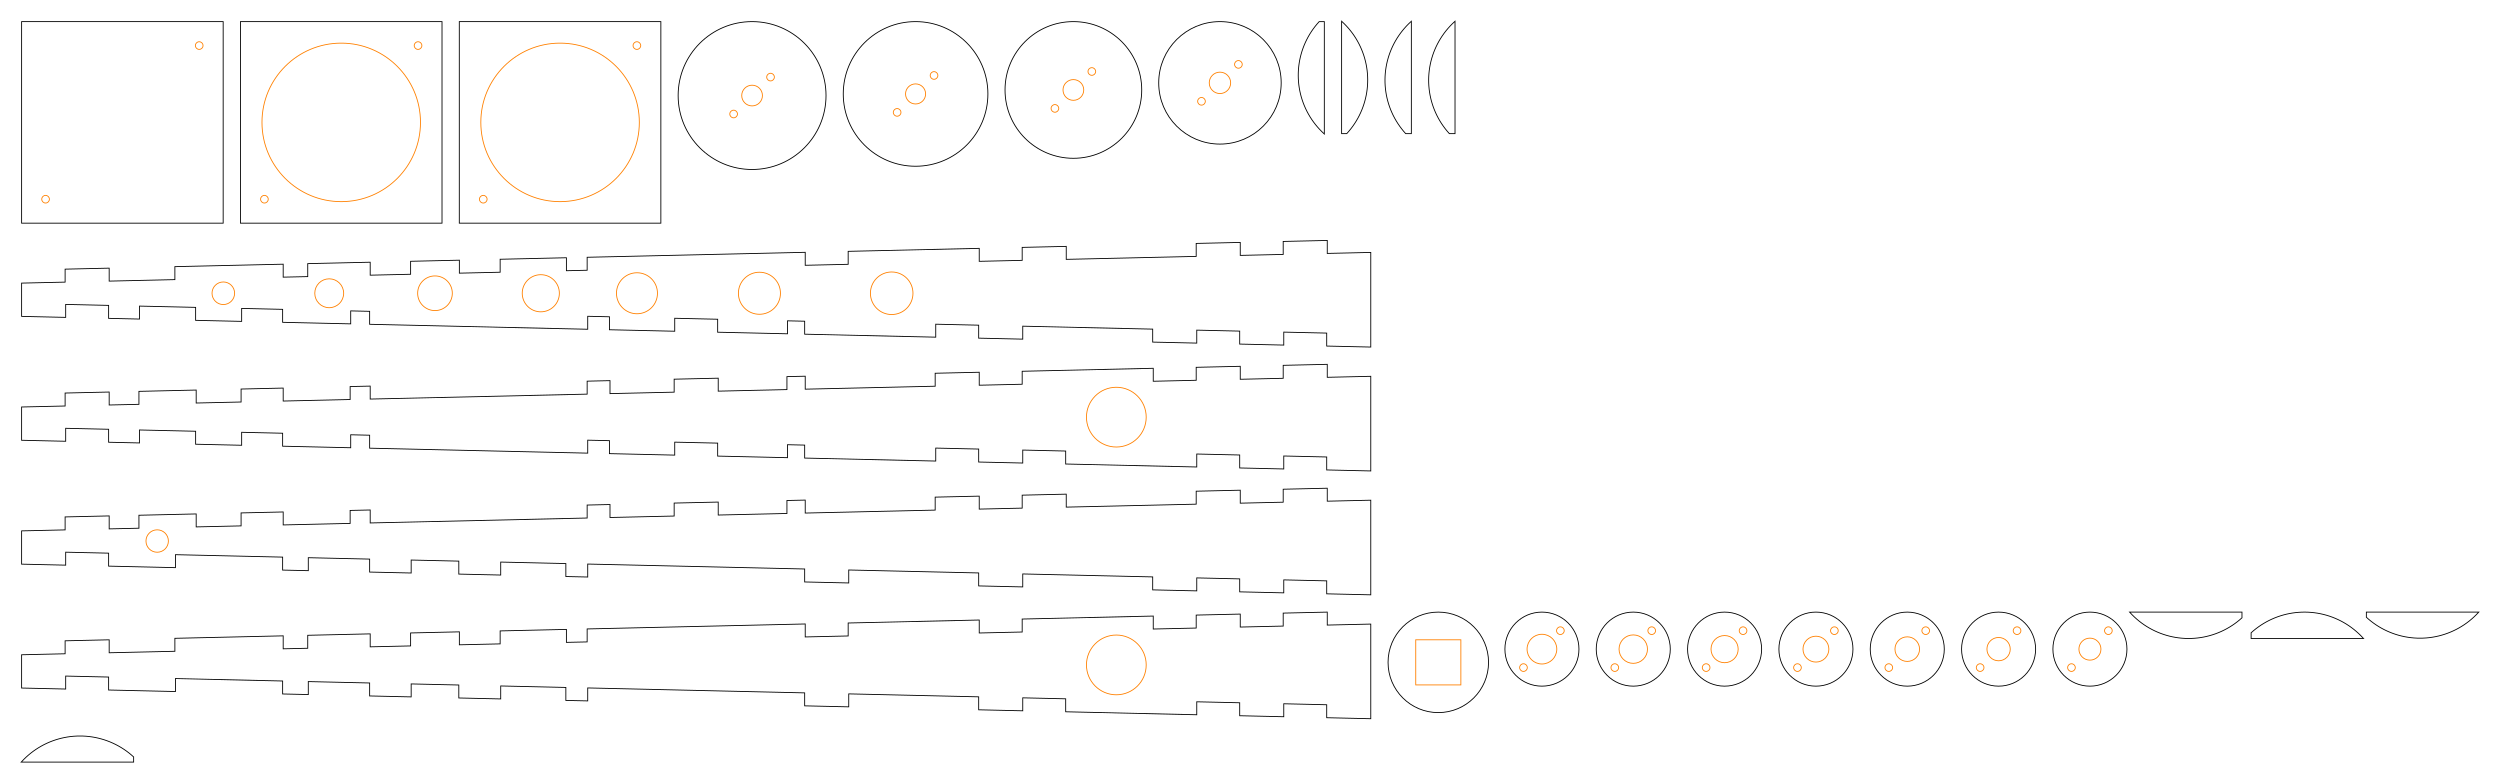
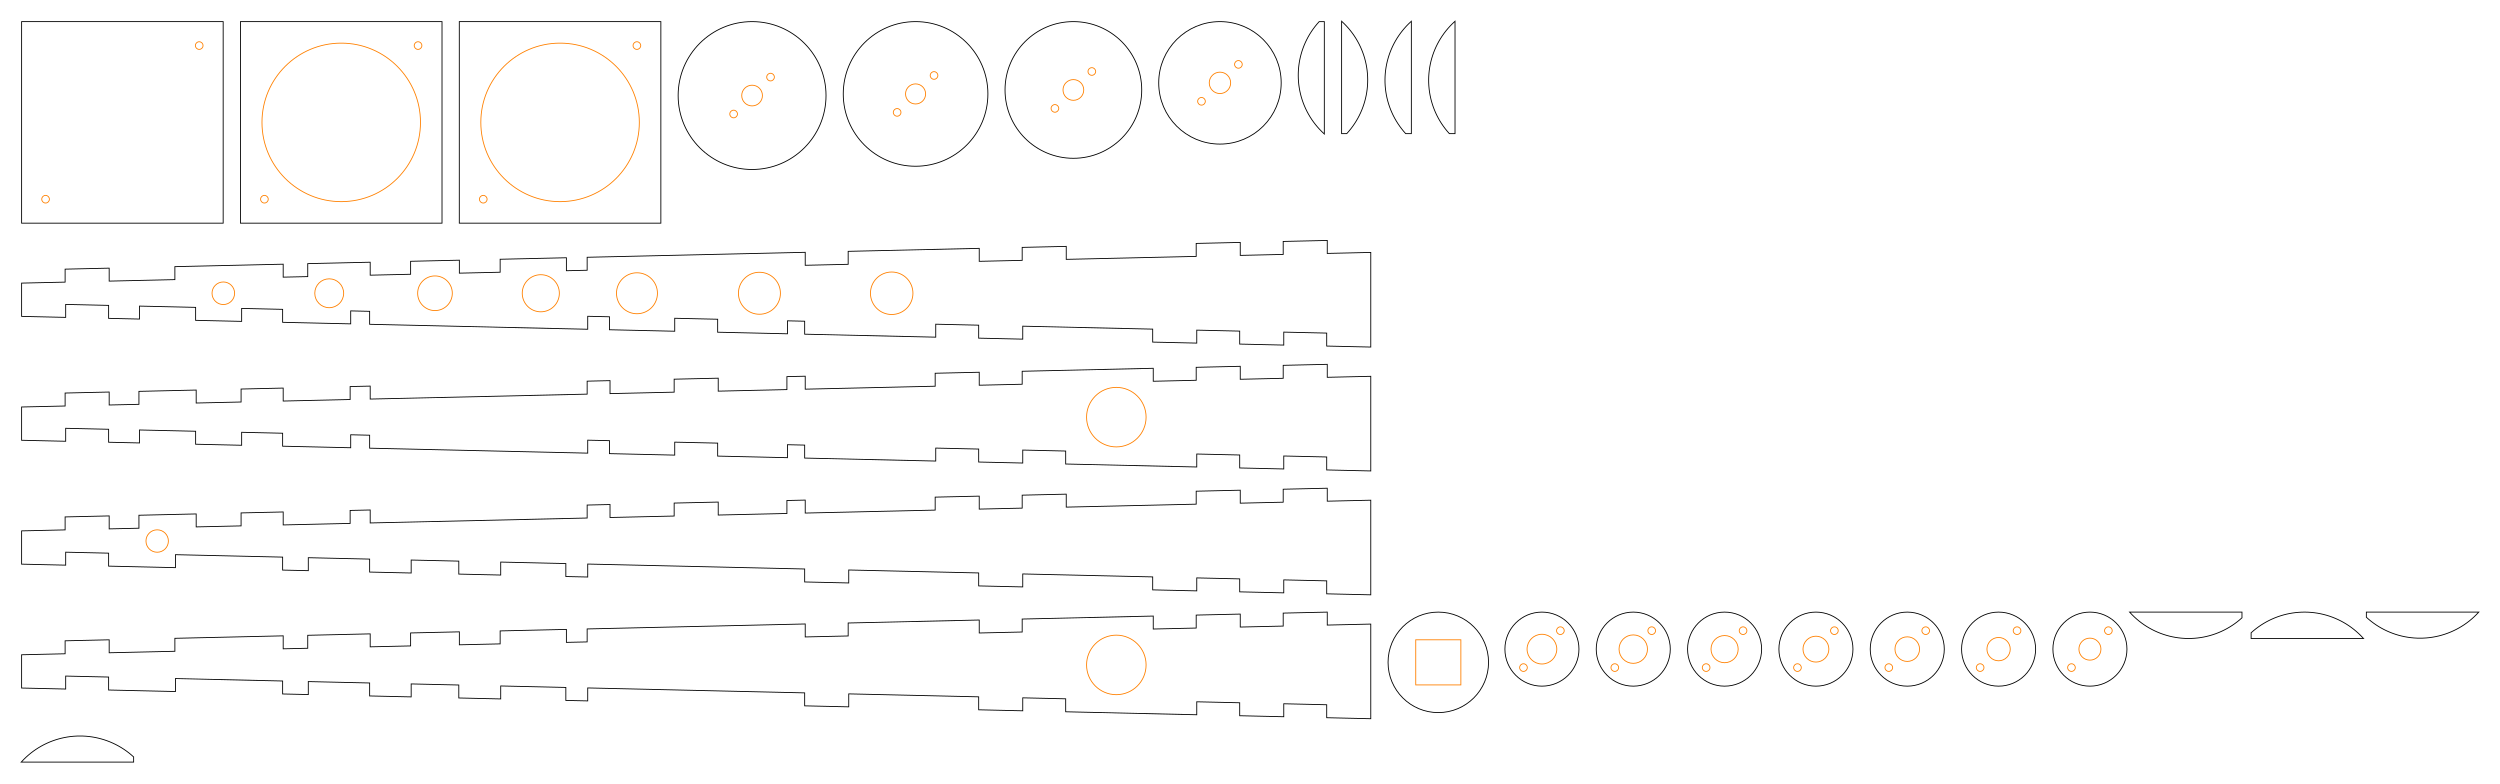
<svg xmlns="http://www.w3.org/2000/svg" width="578.38mm" height="181.31mm" viewBox="0 0 578.38 181.31">
  <g fill="none" stroke="#ff8000" stroke-width="0.2">
    <circle cx="46.087" cy="10.543" r="0.885" />
    <circle cx="10.543" cy="46.087" r="0.885" />
    <circle cx="78.945" cy="28.315" r="18.335" />
    <circle cx="96.717" cy="10.543" r="0.885" />
    <circle cx="61.173" cy="46.087" r="0.885" />
    <circle cx="129.575" cy="28.315" r="18.335" />
    <circle cx="147.347" cy="10.543" r="0.885" />
    <circle cx="111.803" cy="46.087" r="0.885" />
    <circle cx="173.996" cy="22.106" r="2.395" />
    <circle cx="178.266" cy="17.836" r="0.885" />
    <circle cx="169.726" cy="26.376" r="0.885" />
    <circle cx="211.821" cy="21.731" r="2.321" />
    <circle cx="216.091" cy="17.461" r="0.885" />
    <circle cx="207.551" cy="26.001" r="0.885" />
    <circle cx="248.328" cy="20.811" r="2.398" />
    <circle cx="252.598" cy="16.541" r="0.885" />
    <circle cx="244.058" cy="25.081" r="0.885" />
    <circle cx="282.238" cy="19.168" r="2.475" />
    <circle cx="286.509" cy="14.897" r="0.885" />
    <circle cx="277.968" cy="23.438" r="0.885" />
-     <circle cx="51.665" cy="67.846" r="2.612" />
-     <circle cx="76.165" cy="67.846" r="3.341" />
-     <circle cx="100.635" cy="67.846" r="4.010" />
-     <circle cx="125.115" cy="67.846" r="4.295" />
-     <circle cx="147.365" cy="67.846" r="4.742" />
-     <circle cx="175.695" cy="67.846" r="4.864" />
-     <circle cx="206.295" cy="67.846" r="4.922" />
-     <circle cx="258.265" cy="96.507" r="6.911" />
+     <circle cx="51.665" cy="67.846" r="2.611" />
+     <circle cx="76.165" cy="67.846" r="3.340" />
+     <circle cx="100.635" cy="67.846" r="4.009" />
+     <circle cx="125.115" cy="67.846" r="4.292" />
+     <circle cx="147.365" cy="67.846" r="4.737" />
+     <circle cx="175.695" cy="67.846" r="4.857" />
+     <circle cx="206.295" cy="67.846" r="4.914" />
+     <circle cx="258.265" cy="96.507" r="6.885" />
    <circle cx="36.365" cy="125.168" r="2.593" />
-     <circle cx="258.265" cy="153.830" r="6.911" />
+     <circle cx="258.265" cy="153.830" r="6.885" />
    <path d="M 337.974,148.017 L 337.974,158.457 L 327.534,158.457 L 327.534,148.017 Z" />
    <circle cx="356.729" cy="150.178" r="3.438" />
    <circle cx="360.999" cy="145.908" r="0.885" />
    <circle cx="352.459" cy="154.448" r="0.885" />
    <circle cx="377.859" cy="150.178" r="3.290" />
    <circle cx="382.129" cy="145.908" r="0.885" />
    <circle cx="373.589" cy="154.448" r="0.885" />
    <circle cx="398.989" cy="150.178" r="3.141" />
    <circle cx="403.259" cy="145.908" r="0.885" />
    <circle cx="394.719" cy="154.448" r="0.885" />
    <circle cx="420.119" cy="150.178" r="2.992" />
    <circle cx="424.389" cy="145.908" r="0.885" />
    <circle cx="415.849" cy="154.448" r="0.885" />
    <circle cx="441.249" cy="150.178" r="2.844" />
    <circle cx="445.519" cy="145.908" r="0.885" />
    <circle cx="436.979" cy="154.448" r="0.885" />
    <circle cx="462.379" cy="150.178" r="2.695" />
    <circle cx="466.649" cy="145.908" r="0.885" />
    <circle cx="458.109" cy="154.448" r="0.885" />
    <circle cx="483.509" cy="150.178" r="2.546" />
    <circle cx="487.779" cy="145.908" r="0.885" />
    <circle cx="479.239" cy="154.448" r="0.885" />
  </g>
  <g fill="none" stroke="#000000" stroke-width="0.2">
    <path d="M 51.630,5.000 L 51.630,51.630 L 5.000,51.630 L 5.000,5.000 Z" />
    <path d="M 102.260,5.000 L 102.260,51.630 L 55.630,51.630 L 55.630,5.000 Z" />
    <path d="M 152.890,5.000 L 152.890,51.630 L 106.260,51.630 L 106.260,5.000 Z" />
    <circle cx="173.996" cy="22.106" r="17.106" />
    <circle cx="211.821" cy="21.731" r="16.731" />
    <circle cx="248.328" cy="20.811" r="15.811" />
    <circle cx="282.238" cy="19.168" r="14.167" />
    <path d="M 306.385,31.003 L 306.385,29.757 L 306.385,5.000 L 305.196,5.000 L 304.701,5.560 L 304.247,6.117 L 303.815,6.692 L 303.405,7.284 L 303.019,7.890 L 302.658,8.512 L 302.321,9.147 L 302.009,9.795 L 301.723,10.455 L 301.463,11.126 L 301.229,11.806 L 301.023,12.495 L 300.843,13.191 L 300.691,13.894 L 300.567,14.603 L 300.471,15.315 L 300.403,16.031 L 300.363,16.749 L 300.351,17.469 L 300.367,18.188 L 300.412,18.905 L 300.484,19.621 L 300.585,20.333 L 300.714,21.040 L 300.870,21.742 L 301.054,22.438 L 301.265,23.125 L 301.503,23.804 L 301.767,24.473 L 302.057,25.131 L 302.373,25.777 L 302.714,26.410 L 303.080,27.030 L 303.469,27.634 L 303.882,28.223 L 304.318,28.795 L 304.776,29.349 L 305.256,29.885 L 305.756,30.402 Z" />
    <path d="M 310.385,4.913 L 310.385,6.159 L 310.385,30.916 L 311.573,30.916 L 312.068,30.356 L 312.523,29.799 L 312.955,29.224 L 313.364,28.633 L 313.750,28.026 L 314.112,27.404 L 314.449,26.769 L 314.761,26.121 L 315.047,25.461 L 315.307,24.790 L 315.540,24.110 L 315.747,23.421 L 315.926,22.725 L 316.078,22.022 L 316.202,21.313 L 316.299,20.601 L 316.367,19.885 L 316.407,19.167 L 316.419,18.448 L 316.402,17.729 L 316.358,17.011 L 316.285,16.295 L 316.184,15.583 L 316.056,14.876 L 315.899,14.174 L 315.715,13.478 L 315.505,12.791 L 315.267,12.112 L 315.003,11.443 L 314.712,10.785 L 314.396,10.139 L 314.055,9.506 L 313.690,8.887 L 313.300,8.282 L 312.887,7.693 L 312.451,7.121 L 311.993,6.567 L 311.514,6.031 L 311.014,5.514 Z" />
    <path d="M 325.889,5.511 L 325.386,6.025 L 324.904,6.559 L 324.443,7.111 L 324.005,7.681 L 323.589,8.268 L 323.196,8.870 L 322.827,9.488 L 322.483,10.119 L 322.164,10.764 L 321.870,11.420 L 321.603,12.088 L 321.361,12.765 L 321.147,13.452 L 320.960,14.146 L 320.800,14.847 L 320.668,15.554 L 320.563,16.266 L 320.487,16.981 L 320.439,17.698 L 320.419,18.417 L 320.427,19.136 L 320.463,19.855 L 320.528,20.571 L 320.621,21.284 L 320.741,21.993 L 320.890,22.697 L 321.065,23.394 L 321.269,24.084 L 321.499,24.765 L 321.755,25.437 L 322.038,26.099 L 322.346,26.748 L 322.680,27.385 L 323.039,28.009 L 323.422,28.618 L 323.828,29.211 L 324.257,29.788 L 324.709,30.348 L 325.201,30.910 L 326.520,30.910 L 326.520,6.290 L 326.520,4.914 Z" />
    <path d="M 335.991,5.511 L 335.488,6.025 L 335.006,6.559 L 334.545,7.111 L 334.106,7.681 L 333.690,8.268 L 333.298,8.870 L 332.929,9.488 L 332.585,10.119 L 332.266,10.764 L 331.972,11.420 L 331.704,12.088 L 331.463,12.765 L 331.249,13.452 L 331.061,14.146 L 330.902,14.847 L 330.769,15.554 L 330.665,16.266 L 330.589,16.981 L 330.540,17.698 L 330.520,18.417 L 330.529,19.136 L 330.565,19.855 L 330.630,20.571 L 330.722,21.284 L 330.843,21.993 L 330.991,22.697 L 331.167,23.394 L 331.370,24.084 L 331.600,24.765 L 331.857,25.437 L 332.140,26.099 L 332.448,26.748 L 332.782,27.385 L 333.141,28.009 L 333.523,28.618 L 333.930,29.211 L 334.359,29.788 L 334.811,30.348 L 335.303,30.910 L 336.622,30.910 L 336.622,6.290 L 336.622,4.914 Z" />
-     <path d="M 5.000,65.498 L 15.065,65.269 L 15.065,62.269 L 25.259,62.037 L 25.259,65.037 L 40.458,64.691 L 40.458,61.691 L 65.517,61.121 L 65.517,64.121 L 71.194,63.992 L 71.194,60.992 L 85.646,60.664 L 85.646,63.664 L 94.995,63.451 L 94.995,60.451 L 106.275,60.195 L 106.275,63.195 L 115.710,62.980 L 115.710,59.980 L 131.040,59.631 L 131.040,62.631 L 135.839,62.522 L 135.839,59.522 L 186.291,58.375 L 186.291,61.375 L 196.226,61.149 L 196.226,58.149 L 226.549,57.459 L 226.549,60.459 L 236.484,60.234 L 236.484,57.234 L 246.678,57.002 L 246.678,60.002 L 276.742,59.318 L 276.742,56.318 L 286.936,56.086 L 286.936,59.086 L 296.871,58.860 L 296.871,55.860 L 307.065,55.629 L 307.065,58.629 L 317.130,58.400 L 317.130,80.293 L 306.935,80.061 L 306.935,77.061 L 297.001,76.835 L 297.001,79.835 L 286.806,79.603 L 286.806,76.603 L 276.872,76.377 L 276.872,79.377 L 266.677,79.145 L 266.677,76.145 L 236.614,75.462 L 236.614,78.462 L 226.419,78.230 L 226.419,75.230 L 216.485,75.004 L 216.485,78.004 L 186.161,77.314 L 186.161,74.314 L 182.189,74.224 L 182.189,77.224 L 166.032,76.857 L 166.032,73.857 L 156.098,73.631 L 156.098,76.631 L 140.993,76.287 L 140.993,73.287 L 135.969,73.173 L 135.969,76.173 L 85.516,75.026 L 85.516,72.026 L 81.136,71.926 L 81.136,74.926 L 65.387,74.568 L 65.387,71.568 L 55.907,71.352 L 55.907,74.352 L 45.258,74.110 L 45.258,71.110 L 32.272,70.815 L 32.272,73.815 L 25.129,73.652 L 25.129,70.652 L 15.195,70.426 L 15.195,73.426 L 5.000,73.195 Z" />
-     <path d="M 5.000,94.159 L 15.065,93.930 L 15.065,90.930 L 25.259,90.698 L 25.259,93.698 L 32.142,93.542 L 32.142,90.542 L 45.388,90.240 L 45.388,93.240 L 55.777,93.004 L 55.777,90.004 L 65.517,89.783 L 65.517,92.783 L 81.006,92.430 L 81.006,89.430 L 85.646,89.325 L 85.646,92.325 L 135.839,91.183 L 135.839,88.183 L 141.123,88.063 L 141.123,91.063 L 155.968,90.726 L 155.968,87.726 L 166.162,87.494 L 166.162,90.494 L 182.059,90.132 L 182.059,87.132 L 186.291,87.036 L 186.291,90.036 L 216.355,89.352 L 216.355,86.352 L 226.549,86.121 L 226.549,89.121 L 236.484,88.895 L 236.484,85.895 L 266.807,85.205 L 266.807,88.205 L 276.742,87.979 L 276.742,84.979 L 286.936,84.747 L 286.936,87.747 L 296.871,87.521 L 296.871,84.521 L 307.065,84.290 L 307.065,87.290 L 317.130,87.061 L 317.130,108.954 L 306.935,108.722 L 306.935,105.722 L 297.001,105.496 L 297.001,108.496 L 286.806,108.264 L 286.806,105.264 L 276.872,105.038 L 276.872,108.038 L 246.548,107.349 L 246.548,104.349 L 236.614,104.123 L 236.614,107.123 L 226.419,106.891 L 226.419,103.891 L 216.485,103.665 L 216.485,106.665 L 186.161,105.975 L 186.161,102.975 L 182.189,102.885 L 182.189,105.885 L 166.032,105.518 L 166.032,102.518 L 156.098,102.292 L 156.098,105.292 L 140.993,104.948 L 140.993,101.948 L 135.969,101.834 L 135.969,104.834 L 85.516,103.687 L 85.516,100.687 L 81.136,100.587 L 81.136,103.587 L 65.387,103.229 L 65.387,100.229 L 55.907,100.013 L 55.907,103.013 L 45.258,102.771 L 45.258,99.771 L 32.272,99.476 L 32.272,102.476 L 25.129,102.313 L 25.129,99.313 L 15.195,99.088 L 15.195,102.088 L 5.000,101.856 Z" />
-     <path d="M 5.000,122.820 L 15.065,122.591 L 15.065,119.591 L 25.259,119.359 L 25.259,122.359 L 32.142,122.203 L 32.142,119.203 L 45.388,118.901 L 45.388,121.901 L 55.777,121.665 L 55.777,118.665 L 65.517,118.444 L 65.517,121.444 L 81.006,121.091 L 81.006,118.091 L 85.646,117.986 L 85.646,120.986 L 135.839,119.845 L 135.839,116.845 L 141.123,116.724 L 141.123,119.724 L 155.968,119.387 L 155.968,116.387 L 166.162,116.155 L 166.162,119.155 L 182.059,118.793 L 182.059,115.793 L 186.291,115.697 L 186.291,118.697 L 216.355,118.014 L 216.355,115.014 L 226.549,114.782 L 226.549,117.782 L 236.484,117.556 L 236.484,114.556 L 246.678,114.324 L 246.678,117.324 L 276.742,116.640 L 276.742,113.640 L 286.936,113.409 L 286.936,116.409 L 296.871,116.183 L 296.871,113.183 L 307.065,112.951 L 307.065,115.951 L 317.130,115.722 L 317.130,137.615 L 306.935,137.383 L 306.935,134.383 L 297.001,134.157 L 297.001,137.157 L 286.806,136.925 L 286.806,133.925 L 276.872,133.699 L 276.872,136.699 L 266.677,136.468 L 266.677,133.468 L 236.614,132.784 L 236.614,135.784 L 226.419,135.552 L 226.419,132.552 L 196.356,131.868 L 196.356,134.868 L 186.161,134.637 L 186.161,131.637 L 135.969,130.495 L 135.969,133.495 L 130.910,133.380 L 130.910,130.380 L 115.840,130.037 L 115.840,133.037 L 106.145,132.817 L 106.145,129.817 L 95.125,129.566 L 95.125,132.566 L 85.516,132.348 L 85.516,129.348 L 71.324,129.025 L 71.324,132.025 L 65.387,131.890 L 65.387,128.890 L 40.588,128.326 L 40.588,131.326 L 25.129,130.975 L 25.129,127.975 L 15.195,127.749 L 15.195,130.749 L 5.000,130.517 Z" />
-     <path d="M 5.000,151.481 L 15.065,151.252 L 15.065,148.252 L 25.259,148.020 L 25.259,151.020 L 40.458,150.675 L 40.458,147.675 L 65.517,147.105 L 65.517,150.105 L 71.194,149.976 L 71.194,146.976 L 85.646,146.647 L 85.646,149.647 L 94.995,149.435 L 94.995,146.435 L 106.275,146.178 L 106.275,149.178 L 115.710,148.963 L 115.710,145.963 L 131.040,145.615 L 131.040,148.615 L 135.839,148.506 L 135.839,145.506 L 186.291,144.358 L 186.291,147.358 L 196.226,147.132 L 196.226,144.132 L 226.549,143.443 L 226.549,146.443 L 236.484,146.217 L 236.484,143.217 L 266.807,142.527 L 266.807,145.527 L 276.742,145.301 L 276.742,142.301 L 286.936,142.070 L 286.936,145.070 L 296.871,144.844 L 296.871,141.844 L 307.065,141.612 L 307.065,144.612 L 317.130,144.383 L 317.130,166.276 L 306.935,166.044 L 306.935,163.044 L 297.001,162.818 L 297.001,165.818 L 286.806,165.586 L 286.806,162.586 L 276.872,162.361 L 276.872,165.361 L 246.548,164.671 L 246.548,161.671 L 236.614,161.445 L 236.614,164.445 L 226.419,164.213 L 226.419,161.213 L 196.356,160.530 L 196.356,163.530 L 186.161,163.298 L 186.161,160.298 L 135.969,159.156 L 135.969,162.156 L 130.910,162.041 L 130.910,159.041 L 115.840,158.699 L 115.840,161.699 L 106.145,161.478 L 106.145,158.478 L 95.125,158.228 L 95.125,161.228 L 85.516,161.009 L 85.516,158.009 L 71.324,157.686 L 71.324,160.686 L 65.387,160.551 L 65.387,157.551 L 40.588,156.987 L 40.588,159.987 L 25.129,159.636 L 25.129,156.636 L 15.195,156.410 L 15.195,159.410 L 5.000,159.178 Z" />
+     <path d="M 5.000,65.498 L 15.065,65.269 L 15.065,62.269 L 25.259,62.037 L 25.259,65.037 L 40.458,64.691 L 40.458,61.691 L 65.517,61.121 L 65.517,64.121 L 71.195,63.992 L 71.195,60.992 L 85.646,60.664 L 85.646,63.664 L 94.996,63.451 L 94.996,60.451 L 106.274,60.195 L 106.274,63.195 L 115.710,62.980 L 115.710,59.980 L 131.037,59.632 L 131.037,62.632 L 135.839,62.522 L 135.839,59.522 L 186.291,58.375 L 186.291,61.375 L 196.226,61.149 L 196.226,58.149 L 226.549,57.459 L 226.549,60.459 L 236.484,60.234 L 236.484,57.234 L 246.678,57.002 L 246.678,60.002 L 276.742,59.318 L 276.742,56.318 L 286.936,56.086 L 286.936,59.086 L 296.871,58.860 L 296.871,55.860 L 307.065,55.629 L 307.065,58.629 L 317.130,58.400 L 317.130,80.293 L 306.935,80.061 L 306.935,77.061 L 297.001,76.835 L 297.001,79.835 L 286.806,79.603 L 286.806,76.603 L 276.872,76.377 L 276.872,79.377 L 266.677,79.145 L 266.677,76.145 L 236.614,75.462 L 236.614,78.462 L 226.419,78.230 L 226.419,75.230 L 216.485,75.004 L 216.485,78.004 L 186.161,77.314 L 186.161,74.314 L 182.182,74.224 L 182.182,77.224 L 166.032,76.857 L 166.032,73.857 L 156.098,73.631 L 156.098,76.631 L 140.998,76.287 L 140.998,73.287 L 135.969,73.173 L 135.969,76.173 L 85.516,75.026 L 85.516,72.026 L 81.135,71.926 L 81.135,74.926 L 65.387,74.568 L 65.387,71.568 L 55.906,71.352 L 55.906,74.352 L 45.258,74.110 L 45.258,71.110 L 32.272,70.815 L 32.272,73.815 L 25.129,73.652 L 25.129,70.652 L 15.195,70.426 L 15.195,73.426 L 5.000,73.195 Z" />
+     <path d="M 5.000,94.159 L 15.065,93.930 L 15.065,90.930 L 25.259,90.698 L 25.259,93.698 L 32.142,93.542 L 32.142,90.542 L 45.388,90.240 L 45.388,93.240 L 55.776,93.004 L 55.776,90.004 L 65.517,89.783 L 65.517,92.783 L 81.005,92.430 L 81.005,89.430 L 85.646,89.325 L 85.646,92.325 L 135.839,91.183 L 135.839,88.183 L 141.128,88.063 L 141.128,91.063 L 155.968,90.726 L 155.968,87.726 L 166.162,87.494 L 166.162,90.494 L 182.052,90.133 L 182.052,87.133 L 186.291,87.036 L 186.291,90.036 L 216.355,89.352 L 216.355,86.352 L 226.549,86.121 L 226.549,89.121 L 236.484,88.895 L 236.484,85.895 L 266.807,85.205 L 266.807,88.205 L 276.742,87.979 L 276.742,84.979 L 286.936,84.747 L 286.936,87.747 L 296.871,87.521 L 296.871,84.521 L 307.065,84.290 L 307.065,87.290 L 317.130,87.061 L 317.130,108.954 L 306.935,108.722 L 306.935,105.722 L 297.001,105.496 L 297.001,108.496 L 286.806,108.264 L 286.806,105.264 L 276.872,105.038 L 276.872,108.038 L 246.548,107.349 L 246.548,104.349 L 236.614,104.123 L 236.614,107.123 L 226.419,106.891 L 226.419,103.891 L 216.485,103.665 L 216.485,106.665 L 186.161,105.975 L 186.161,102.975 L 182.182,102.885 L 182.182,105.885 L 166.032,105.518 L 166.032,102.518 L 156.098,102.292 L 156.098,105.292 L 140.998,104.948 L 140.998,101.948 L 135.969,101.834 L 135.969,104.834 L 85.516,103.687 L 85.516,100.687 L 81.135,100.587 L 81.135,103.587 L 65.387,103.229 L 65.387,100.229 L 55.906,100.013 L 55.906,103.013 L 45.258,102.771 L 45.258,99.771 L 32.272,99.476 L 32.272,102.476 L 25.129,102.313 L 25.129,99.313 L 15.195,99.088 L 15.195,102.088 L 5.000,101.856 Z" />
+     <path d="M 5.000,122.820 L 15.065,122.591 L 15.065,119.591 L 25.259,119.359 L 25.259,122.359 L 32.142,122.203 L 32.142,119.203 L 45.388,118.901 L 45.388,121.901 L 55.776,121.665 L 55.776,118.665 L 65.517,118.444 L 65.517,121.444 L 81.005,121.092 L 81.005,118.092 L 85.646,117.986 L 85.646,120.986 L 135.839,119.845 L 135.839,116.845 L 141.128,116.724 L 141.128,119.724 L 155.968,119.387 L 155.968,116.387 L 166.162,116.155 L 166.162,119.155 L 182.052,118.794 L 182.052,115.794 L 186.291,115.697 L 186.291,118.697 L 216.355,118.014 L 216.355,115.014 L 226.549,114.782 L 226.549,117.782 L 236.484,117.556 L 236.484,114.556 L 246.678,114.324 L 246.678,117.324 L 276.742,116.640 L 276.742,113.640 L 286.936,113.409 L 286.936,116.409 L 296.871,116.183 L 296.871,113.183 L 307.065,112.951 L 307.065,115.951 L 317.130,115.722 L 317.130,137.615 L 306.935,137.383 L 306.935,134.383 L 297.001,134.157 L 297.001,137.157 L 286.806,136.925 L 286.806,133.925 L 276.872,133.699 L 276.872,136.699 L 266.677,136.468 L 266.677,133.468 L 236.614,132.784 L 236.614,135.784 L 226.419,135.552 L 226.419,132.552 L 196.356,131.868 L 196.356,134.868 L 186.161,134.637 L 186.161,131.637 L 135.969,130.495 L 135.969,133.495 L 130.907,133.380 L 130.907,130.380 L 115.840,130.037 L 115.840,133.037 L 106.144,132.817 L 106.144,129.817 L 95.126,129.566 L 95.126,132.566 L 85.516,132.348 L 85.516,129.348 L 71.325,129.025 L 71.325,132.025 L 65.387,131.890 L 65.387,128.890 L 40.588,128.326 L 40.588,131.326 L 25.129,130.975 L 25.129,127.975 L 15.195,127.749 L 15.195,130.749 L 5.000,130.517 Z" />
+     <path d="M 5.000,151.481 L 15.065,151.252 L 15.065,148.252 L 25.259,148.020 L 25.259,151.020 L 40.458,150.675 L 40.458,147.675 L 65.517,147.105 L 65.517,150.105 L 71.195,149.976 L 71.195,146.976 L 85.646,146.647 L 85.646,149.647 L 94.996,149.434 L 94.996,146.434 L 106.274,146.178 L 106.274,149.178 L 115.710,148.963 L 115.710,145.963 L 131.037,145.615 L 131.037,148.615 L 135.839,148.506 L 135.839,145.506 L 186.291,144.358 L 186.291,147.358 L 196.226,147.132 L 196.226,144.132 L 226.549,143.443 L 226.549,146.443 L 236.484,146.217 L 236.484,143.217 L 266.807,142.527 L 266.807,145.527 L 276.742,145.301 L 276.742,142.301 L 286.936,142.070 L 286.936,145.070 L 296.871,144.844 L 296.871,141.844 L 307.065,141.612 L 307.065,144.612 L 317.130,144.383 L 317.130,166.276 L 306.935,166.044 L 306.935,163.044 L 297.001,162.818 L 297.001,165.818 L 286.806,165.586 L 286.806,162.586 L 276.872,162.361 L 276.872,165.361 L 246.548,164.671 L 246.548,161.671 L 236.614,161.445 L 236.614,164.445 L 226.419,164.213 L 226.419,161.213 L 196.356,160.530 L 196.356,163.530 L 186.161,163.298 L 186.161,160.298 L 135.969,159.156 L 135.969,162.156 L 130.907,162.041 L 130.907,159.041 L 115.840,158.699 L 115.840,161.699 L 106.144,161.478 L 106.144,158.478 L 95.126,158.228 L 95.126,161.228 L 85.516,161.009 L 85.516,158.009 L 71.325,157.686 L 71.325,160.686 L 65.387,160.551 L 65.387,157.551 L 40.588,156.987 L 40.588,159.987 L 25.129,159.636 L 25.129,156.636 L 15.195,156.410 L 15.195,159.410 L 5.000,159.178 Z" />
    <circle cx="332.754" cy="153.237" r="11.624" />
    <circle cx="356.729" cy="150.178" r="8.565" />
    <circle cx="377.859" cy="150.178" r="8.565" />
    <circle cx="398.989" cy="150.178" r="8.565" />
    <circle cx="420.119" cy="150.178" r="8.565" />
    <circle cx="441.249" cy="150.178" r="8.565" />
    <circle cx="462.379" cy="150.178" r="8.565" />
    <circle cx="483.509" cy="150.178" r="8.565" />
    <path d="M 493.286,142.245 L 493.800,142.747 L 494.334,143.229 L 494.886,143.690 L 495.456,144.129 L 496.043,144.545 L 496.645,144.938 L 497.263,145.306 L 497.894,145.651 L 498.539,145.970 L 499.195,146.263 L 499.863,146.531 L 500.540,146.772 L 501.227,146.987 L 501.921,147.174 L 502.622,147.334 L 503.329,147.466 L 504.041,147.571 L 504.756,147.647 L 505.473,147.695 L 506.192,147.715 L 506.911,147.707 L 507.630,147.670 L 508.346,147.606 L 509.059,147.513 L 509.768,147.393 L 510.472,147.244 L 511.169,147.068 L 511.859,146.865 L 512.541,146.635 L 513.212,146.379 L 513.874,146.096 L 514.523,145.787 L 515.160,145.453 L 515.784,145.095 L 516.393,144.712 L 516.986,144.306 L 517.563,143.876 L 518.123,143.425 L 518.685,142.933 L 518.685,141.613 L 494.065,141.613 L 492.689,141.613 Z" />
    <path d="M 546.201,147.084 L 545.687,146.581 L 545.153,146.099 L 544.601,145.638 L 544.031,145.200 L 543.444,144.783 L 542.842,144.391 L 542.224,144.022 L 541.593,143.678 L 540.949,143.359 L 540.292,143.065 L 539.624,142.797 L 538.947,142.556 L 538.260,142.342 L 537.566,142.155 L 536.865,141.995 L 536.158,141.862 L 535.446,141.758 L 534.731,141.682 L 534.014,141.633 L 533.295,141.613 L 532.576,141.622 L 531.857,141.658 L 531.141,141.723 L 530.428,141.815 L 529.719,141.936 L 529.015,142.084 L 528.318,142.260 L 527.628,142.463 L 526.947,142.693 L 526.275,142.950 L 525.614,143.233 L 524.964,143.541 L 524.327,143.875 L 523.703,144.234 L 523.095,144.616 L 522.501,145.023 L 521.924,145.452 L 521.365,145.904 L 520.802,146.396 L 520.802,147.715 L 545.422,147.715 L 546.798,147.715 Z" />
    <path d="M 573.466,141.613 L 572.219,141.613 L 547.462,141.613 L 547.462,142.802 L 548.023,143.297 L 548.580,143.751 L 549.155,144.183 L 549.746,144.593 L 550.353,144.979 L 550.975,145.340 L 551.610,145.677 L 552.258,145.989 L 552.918,146.275 L 553.588,146.535 L 554.269,146.769 L 554.957,146.975 L 555.654,147.155 L 556.357,147.307 L 557.065,147.431 L 557.778,147.527 L 558.494,147.595 L 559.212,147.636 L 559.931,147.647 L 560.650,147.631 L 561.368,147.586 L 562.083,147.514 L 562.795,147.413 L 563.503,147.284 L 564.205,147.128 L 564.900,146.944 L 565.588,146.733 L 566.267,146.495 L 566.935,146.231 L 567.593,145.941 L 568.240,145.625 L 568.873,145.284 L 569.492,144.918 L 570.097,144.529 L 570.685,144.116 L 571.257,143.680 L 571.812,143.222 L 572.348,142.742 L 572.865,142.242 Z" />
    <path d="M 4.913,176.309 L 6.159,176.309 L 30.916,176.309 L 30.916,175.120 L 30.356,174.625 L 29.799,174.171 L 29.224,173.738 L 28.633,173.329 L 28.026,172.943 L 27.404,172.582 L 26.769,172.245 L 26.121,171.933 L 25.461,171.647 L 24.790,171.387 L 24.110,171.153 L 23.421,170.947 L 22.725,170.767 L 22.022,170.615 L 21.313,170.491 L 20.601,170.395 L 19.885,170.326 L 19.167,170.286 L 18.448,170.275 L 17.729,170.291 L 17.011,170.335 L 16.295,170.408 L 15.583,170.509 L 14.876,170.638 L 14.174,170.794 L 13.478,170.978 L 12.791,171.189 L 12.112,171.426 L 11.443,171.691 L 10.785,171.981 L 10.139,172.297 L 9.506,172.638 L 8.887,173.004 L 8.282,173.393 L 7.693,173.806 L 7.121,174.242 L 6.567,174.700 L 6.031,175.179 L 5.514,175.680 Z" />
  </g>
</svg>
